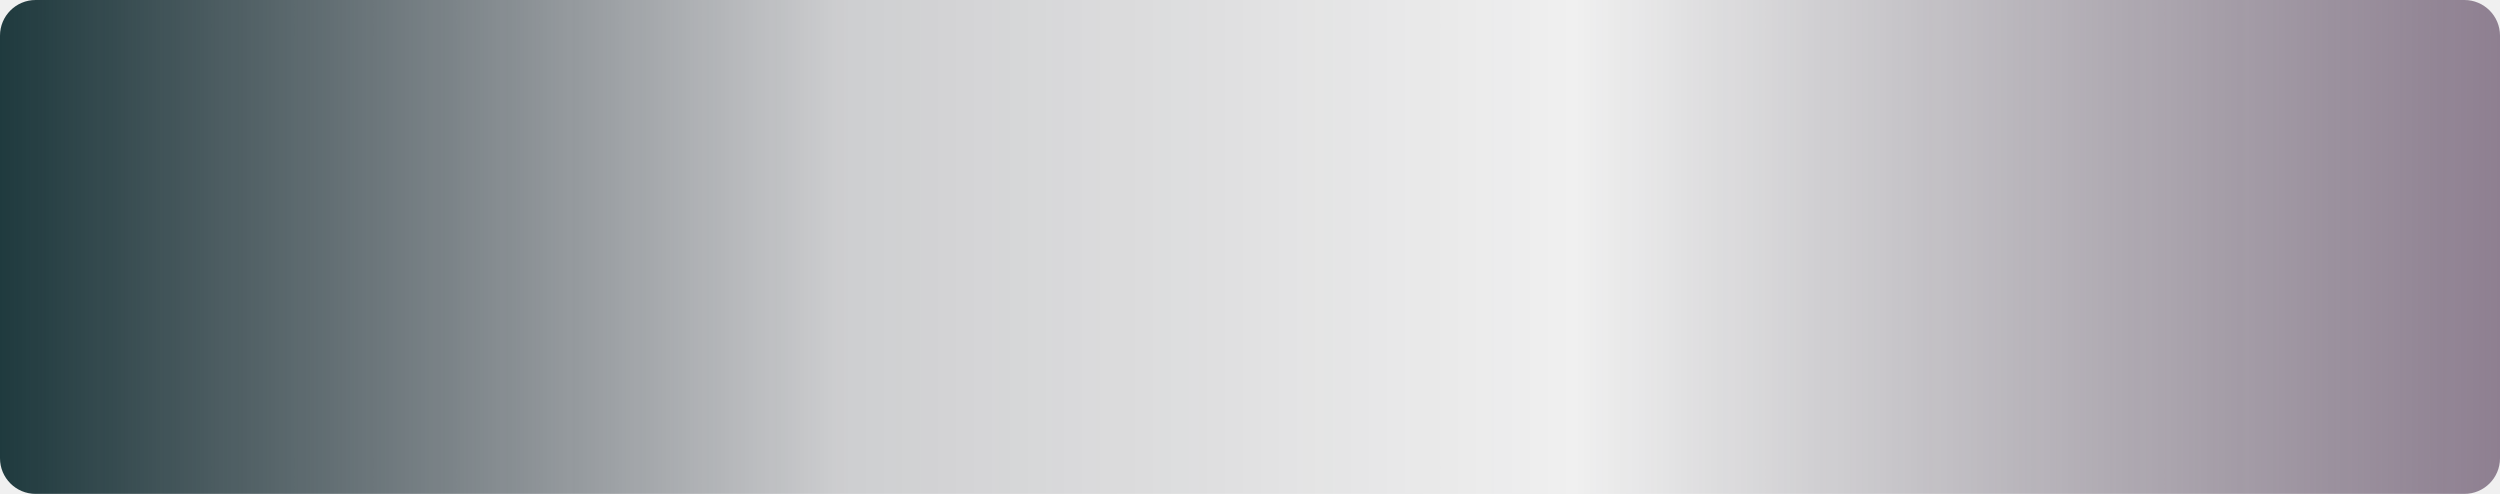
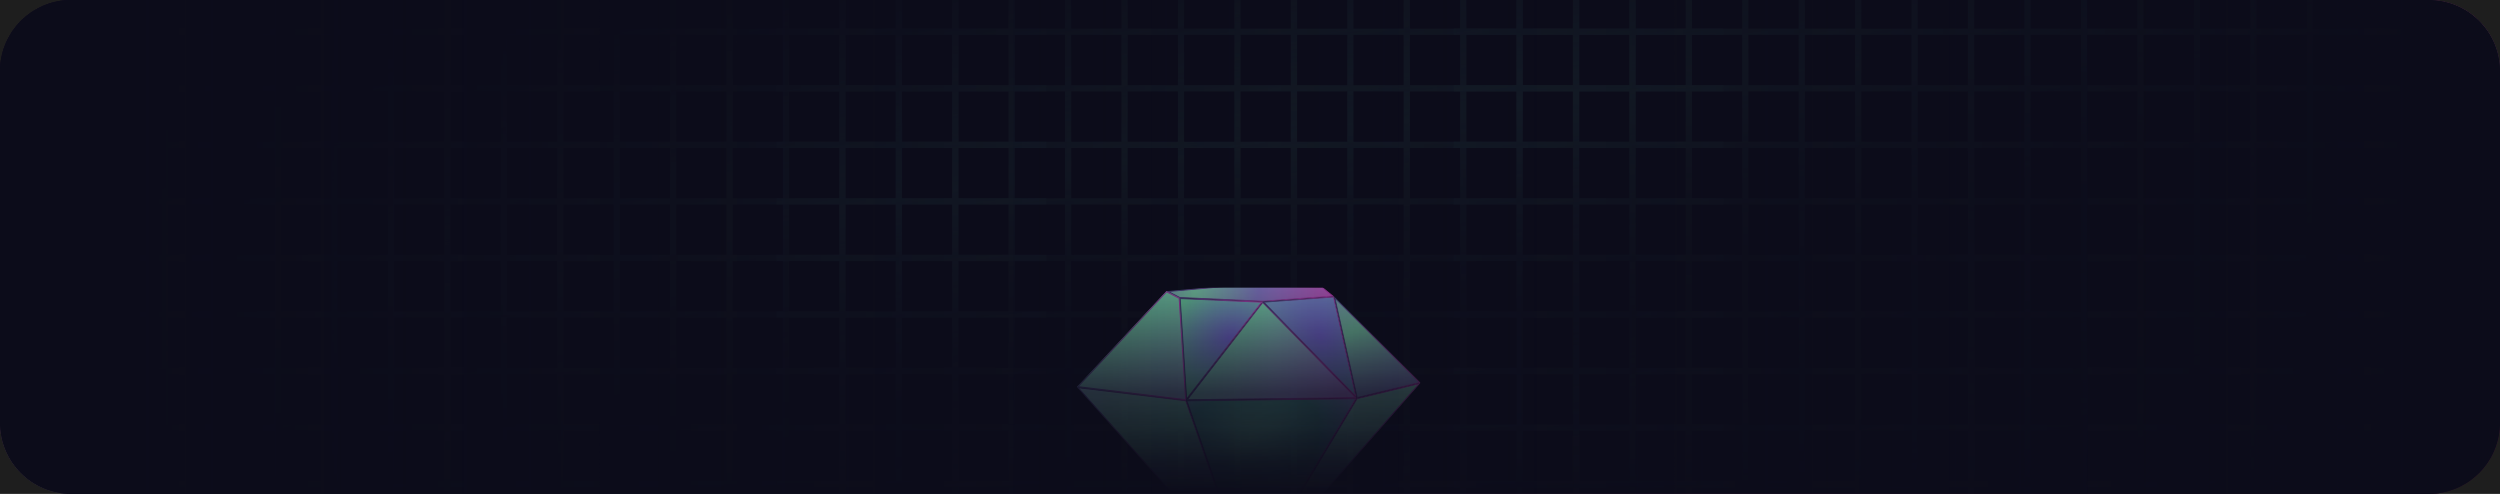
<svg xmlns="http://www.w3.org/2000/svg" width="982" height="194" viewBox="0 0 982 194" fill="none">
-   <rect width="982" height="194" rx="14" fill="url(#paint0_linear_6235_12674)" />
+   <rect width="982" height="194" fill="#1E1E1E" />
+   <rect width="982" height="194" rx="28" fill="#0B0B27" />
+   <rect width="982" height="194" rx="28" fill="url(#paint0_radial_0_1)" />
+   <rect width="982" height="194" rx="28" fill="#0C0C1A" />
+   <mask id="mask0_0_1" style="mask-type:alpha" maskUnits="userSpaceOnUse" x="0" y="0" width="982" height="194">
+     <rect width="982" height="194" rx="28" fill="url(#paint1_radial_0_1)" />
+   </mask>
+   <g mask="url(#mask0_0_1)">
+     <path fill-rule="evenodd" clip-rule="evenodd" d="M376.51 -48H374.046V-10.979H354.338V-48H351.874V-10.979H332.166V-48H329.702V-10.979H309.993V-48H307.53V-10.979H287.821V-48H285.358V-10.979H265.649V-48H263.185V-10.979H243.477V-48H241.013V-10.979H221.305V-48H218.841V-10.979H199.132V-48H196.669V-10.979H176.96V-48H174.497V-10.979H154.788V-48H152.324V-10.979H132.616V-48H130.152V-10.979H110.444V-48H107.98V-10.979H88.272V-48H85.808V-10.979H66.099V-48H63.636V-10.979H39V-8.511H63.636V11.234H39V13.702H63.636V33.447H39V35.915H63.636V55.66H39V58.128H63.636V77.872H39V80.34H63.636V100.085H39V102.553H63.636V122.298H39V124.766H63.636V144.511H39V146.979H63.636V166.723H39V169.191H63.636V188.936H39V191.404H63.636V242H66.099V191.404H85.808V242H88.272V191.404H107.98V242H110.444V191.404H130.152V242H132.616V191.404H152.324V242H154.788V191.404H174.497V242H176.96V191.404H196.669V242H199.132V191.404H218.841V242H221.305V191.404H241.013V242H243.477V191.404H263.185V242H265.649V191.404H285.358V242H287.821V191.404H307.53V242H309.993V191.404H329.702V242H332.166V191.404H351.874V242H354.338V191.404H374.046V242H376.51V191.404H411V188.936H376.51V169.191H411V166.723H376.51V146.979H411V144.511H376.51V124.766H411V122.298H376.51V102.553H411V100.085H376.51V80.34H411V77.872H376.51V58.128H411V55.66H376.51V35.915H411V33.447H376.51V13.702H411V11.234H376.51V-8.511H411V-10.979H376.51V-48ZM66.099 188.936H85.808V169.191H66.099V188.936ZM66.099 166.723H85.808V146.979H66.099V166.723ZM66.099 144.511H85.808V124.766H66.099V144.511ZM66.099 122.298H85.808V102.553H66.099V122.298ZM66.099 100.085H85.808V80.34H66.099V100.085ZM66.099 77.872H85.808V58.128H66.099V77.872ZM66.099 55.66H85.808V35.915H66.099V55.66ZM66.099 33.447H85.808V13.702H66.099V33.447ZM66.099 11.234H85.808V-8.511H66.099V11.234ZM88.272 11.234V-8.511H107.98V11.234H88.272ZM88.272 33.447V13.702H107.98V33.447H88.272ZM88.272 55.66V35.915H107.98V55.66H88.272ZM88.272 77.872V58.128H107.98V77.872H88.272ZM88.272 100.085V80.34H107.98V100.085H88.272ZM88.272 122.298V102.553H107.98V122.298H88.272ZM88.272 144.511V124.766H107.98V144.511H88.272ZM88.272 166.723V146.979H107.98V166.723H88.272ZM88.272 188.936V169.191H107.98V188.936H88.272ZM110.444 188.936H130.152V169.191H110.444V188.936ZM110.444 166.723H130.152V146.979H110.444V166.723ZM110.444 144.511H130.152V124.766H110.444V144.511ZM110.444 122.298H130.152V102.553H110.444V122.298ZM110.444 100.085H130.152V80.34H110.444V100.085ZM110.444 77.872H130.152V58.128H110.444V77.872ZM110.444 55.66H130.152V35.915H110.444V55.66ZM110.444 33.447H130.152V13.702H110.444V33.447ZM110.444 11.234H130.152V-8.511H110.444V11.234ZM132.616 11.234V-8.511H152.324V11.234H132.616ZM132.616 33.447V13.702H152.324V33.447H132.616ZM132.616 55.66V35.915H152.324V55.66H132.616ZM132.616 77.872V58.128H152.324V77.872H132.616ZM132.616 100.085V80.34H152.324V100.085H132.616ZM132.616 122.298V102.553H152.324V122.298H132.616ZM132.616 144.511V124.766H152.324V144.511H132.616ZM132.616 166.723V146.979H152.324V166.723H132.616ZM132.616 188.936V169.191H152.324V188.936H132.616ZM154.788 188.936H174.497V169.191H154.788V188.936ZM154.788 166.723H174.497V146.979H154.788V166.723ZM154.788 144.511H174.497V124.766H154.788V144.511ZM154.788 122.298H174.497V102.553H154.788V122.298ZM154.788 100.085H174.497V80.34H154.788V100.085ZM154.788 77.872H174.497V58.128H154.788V77.872ZM154.788 55.66H174.497V35.915H154.788V55.66ZM154.788 33.447H174.497V13.702H154.788V33.447ZM154.788 11.234H174.497V-8.511H154.788V11.234ZM176.96 11.234V-8.511H196.669V11.234H176.96ZM176.96 33.447V13.702H196.669V33.447H176.96ZM176.96 55.66V35.915H196.669V55.66H176.96ZM176.96 77.872V58.128H196.669V77.872H176.96ZM176.96 100.085V80.34H196.669V100.085H176.96ZM176.96 122.298V102.553H196.669V122.298H176.96ZM176.96 144.511V124.766H196.669V144.511H176.96ZM176.96 166.723V146.979H196.669V166.723H176.96ZM176.96 188.936V169.191H196.669V188.936H176.96ZM199.132 188.936H218.841V169.191H199.132V188.936ZM199.132 166.723H218.841V146.979H199.132V166.723ZM199.132 144.511H218.841V124.766H199.132V144.511ZM199.132 122.298H218.841V102.553H199.132V122.298ZM199.132 100.085H218.841V80.34H199.132V100.085ZM199.132 77.872H218.841V58.128H199.132V77.872ZM199.132 55.66H218.841V35.915H199.132V55.66ZM199.132 33.447H218.841V13.702H199.132V33.447ZM199.132 11.234H218.841V-8.511H199.132V11.234ZM221.305 11.234V-8.511H241.013V11.234H221.305ZM221.305 33.447V13.702H241.013V33.447H221.305ZM221.305 55.66V35.915H241.013V55.66H221.305ZM221.305 77.872V58.128H241.013V77.872H221.305ZM221.305 100.085V80.34H241.013V100.085H221.305ZM221.305 122.298V102.553H241.013V122.298H221.305ZM221.305 144.511V124.766H241.013V144.511H221.305ZM221.305 166.723V146.979H241.013V166.723H221.305ZM221.305 188.936V169.191H241.013V188.936H221.305ZM243.477 188.936H263.185V169.191H243.477V188.936ZM243.477 166.723H263.185V146.979H243.477V166.723ZM243.477 144.511H263.185V124.766H243.477V144.511ZM243.477 122.298H263.185V102.553H243.477V122.298ZM243.477 100.085H263.185V80.34H243.477V100.085ZM243.477 77.872H263.185V58.128H243.477V77.872ZM243.477 55.66H263.185V35.915H243.477V55.66ZM243.477 33.447H263.185V13.702H243.477V33.447ZM243.477 11.234H263.185V-8.511H243.477V11.234ZM265.649 11.234V-8.511H285.358V11.234H265.649ZM265.649 33.447V13.702H285.358V33.447H265.649ZM265.649 55.66V35.915H285.358V55.66H265.649ZM265.649 77.872V58.128H285.358V77.872H265.649ZM265.649 100.085V80.34H285.358V100.085H265.649ZM265.649 122.298V102.553H285.358V122.298H265.649ZM265.649 144.511V124.766H285.358V144.511H265.649ZM265.649 166.723V146.979H285.358V166.723H265.649ZM265.649 188.936V169.191H285.358V188.936H265.649ZM287.821 188.936H307.53V169.191H287.821V188.936ZM287.821 166.723H307.53V146.979H287.821V166.723ZM287.821 144.511H307.53V124.766H287.821V144.511ZM287.821 122.298H307.53V102.553H287.821V122.298ZM287.821 100.085H307.53V80.34H287.821V100.085ZM287.821 77.872H307.53V58.128H287.821V77.872ZM287.821 55.66H307.53V35.915H287.821V55.66ZM287.821 33.447H307.53V13.702H287.821V33.447ZM287.821 11.234H307.53V-8.511H287.821V11.234ZM309.993 11.234V-8.511H329.702V11.234H309.993ZM309.993 33.447V13.702H329.702V33.447H309.993ZM309.993 55.66V35.915H329.702V55.66H309.993ZM309.993 77.872V58.128H329.702V77.872H309.993ZM309.993 100.085V80.34H329.702V100.085H309.993ZM309.993 122.298V102.553H329.702V122.298H309.993ZM309.993 144.511V124.766H329.702V144.511H309.993ZM309.993 166.723V146.979H329.702V166.723H309.993ZM309.993 188.936V169.191H329.702V188.936H309.993ZM332.166 188.936H351.874V169.191H332.166V188.936ZM332.166 166.723H351.874V146.979H332.166V166.723ZM332.166 144.511H351.874V124.766H332.166V144.511ZM332.166 122.298H351.874V102.553H332.166V122.298ZM332.166 100.085H351.874V80.34H332.166V100.085ZM332.166 77.872H351.874V58.128H332.166V77.872ZM332.166 55.66H351.874V35.915H332.166V55.66ZM332.166 33.447H351.874V13.702H332.166V33.447ZM332.166 11.234H351.874V-8.511H332.166V11.234ZM354.338 11.234V-8.511H374.046V11.234H354.338ZM354.338 33.447V13.702H374.046V33.447H354.338ZM354.338 55.66V35.915H374.046V55.66H354.338ZM354.338 77.872V58.128H374.046V77.872H354.338ZM354.338 100.085V80.34H374.046V100.085H354.338ZM354.338 122.298V102.553H374.046V122.298H354.338ZM354.338 144.511V124.766H374.046V144.511H354.338ZM354.338 166.723V146.979H374.046V166.723H354.338ZM354.338 188.936V169.191H374.046V188.936H354.338Z" fill="url(#paint2_linear_0_1)" />
+     <path fill-rule="evenodd" clip-rule="evenodd" d="M642.51 -48H640.046V-10.979H620.338V-48H617.874V-10.979H598.166V-48H595.702V-10.979H575.993V-48H573.53V-10.979H553.821V-48H551.358V-10.979H531.649V-48H529.185V-10.979H509.477V-48H507.013V-10.979H487.305V-48H484.841V-10.979H465.132V-48H462.669V-10.979H442.96V-48H440.497V-10.979H420.788V-48H418.324V-10.979H398.616V-48H396.152V-10.979H376.444V-48H373.98V-10.979H354.272V-48H351.808V-10.979H332.099V-48H329.636V-10.979H305V-8.511H329.636V11.234H305V13.702H329.636V33.447H305V35.915H329.636V55.66H305V58.128H329.636V77.872H305V80.34H329.636V100.085H305V102.553H329.636V122.298H305V124.766H329.636V144.511H305V146.979H329.636V166.723H305V169.191H329.636V188.936H305V191.404H329.636V242H332.099V191.404H351.808V242H354.272V191.404H373.98V242H376.444V191.404H396.152V242H398.616V191.404H418.324V242H420.788V191.404H440.497V242H442.96V191.404H462.669V242H465.132V191.404H484.841V242H487.305V191.404H507.013V242H509.477V191.404H529.185V242H531.649V191.404H551.358V242H553.821V191.404H573.53V242H575.993V191.404H595.702V242H598.166V191.404H617.874V242H620.338V191.404H640.046V242H642.51V191.404H677V188.936H642.51V169.191H677V166.723H642.51V146.979H677V144.511H642.51V124.766H677V122.298H642.51V102.553H677V100.085H642.51V80.34H677V77.872H642.51V58.128H677V55.66H642.51V35.915H677V33.447H642.51V13.702H677V11.234H642.51V-8.511H677V-10.979H642.51V-48ZM332.099 188.936H351.808V169.191H332.099V188.936ZM332.099 166.723H351.808V146.979H332.099V166.723ZM332.099 144.511H351.808V124.766H332.099V144.511ZM332.099 122.298H351.808V102.553H332.099V122.298ZM332.099 100.085H351.808V80.34H332.099V100.085ZM332.099 77.872H351.808V58.128H332.099V77.872ZM332.099 55.66H351.808V35.915H332.099V55.66ZM332.099 33.447H351.808V13.702H332.099V33.447ZM332.099 11.234H351.808V-8.511H332.099V11.234ZM354.272 11.234V-8.511H373.98V11.234H354.272ZM354.272 33.447V13.702H373.98V33.447H354.272ZM354.272 55.66V35.915H373.98V55.66H354.272ZM354.272 77.872V58.128H373.98V77.872H354.272ZM354.272 100.085V80.34H373.98V100.085H354.272ZM354.272 122.298V102.553H373.98V122.298H354.272ZM354.272 144.511V124.766H373.98V144.511H354.272ZM354.272 166.723V146.979H373.98V166.723H354.272ZM354.272 188.936V169.191H373.98V188.936H354.272ZM376.444 188.936H396.152V169.191H376.444V188.936ZM376.444 166.723H396.152V146.979H376.444V166.723ZM376.444 144.511H396.152V124.766H376.444V144.511ZM376.444 122.298H396.152V102.553H376.444V122.298ZM376.444 100.085H396.152V80.34H376.444V100.085ZM376.444 77.872H396.152V58.128H376.444V77.872ZM376.444 55.66H396.152V35.915H376.444V55.66ZM376.444 33.447H396.152V13.702H376.444V33.447ZM376.444 11.234H396.152V-8.511H376.444V11.234ZM398.616 11.234V-8.511H418.324V11.234H398.616ZM398.616 33.447V13.702H418.324V33.447H398.616ZM398.616 55.66V35.915H418.324V55.66H398.616ZM398.616 77.872V58.128H418.324V77.872H398.616ZM398.616 100.085V80.34H418.324V100.085H398.616ZM398.616 122.298V102.553H418.324V122.298H398.616ZM398.616 144.511V124.766H418.324V144.511H398.616ZM398.616 166.723V146.979H418.324V166.723H398.616ZM398.616 188.936V169.191H418.324V188.936H398.616ZM420.788 188.936H440.497V169.191H420.788V188.936ZM420.788 166.723H440.497V146.979H420.788V166.723ZM420.788 144.511H440.497V124.766H420.788V144.511ZM420.788 122.298H440.497V102.553H420.788V122.298ZM420.788 100.085H440.497V80.34H420.788V100.085ZM420.788 77.872H440.497V58.128H420.788V77.872ZM420.788 55.66H440.497V35.915H420.788V55.66ZM420.788 33.447H440.497V13.702H420.788V33.447ZM420.788 11.234H440.497V-8.511H420.788V11.234ZM442.96 11.234V-8.511H462.669V11.234H442.96ZM442.96 33.447V13.702H462.669V33.447H442.96ZM442.96 55.66V35.915H462.669V55.66H442.96ZM442.96 77.872V58.128H462.669V77.872H442.96ZM442.96 100.085V80.34H462.669V100.085H442.96ZM442.96 122.298V102.553H462.669V122.298H442.96ZM442.96 144.511V124.766H462.669V144.511H442.96ZM442.96 166.723V146.979H462.669V166.723H442.96ZM442.96 188.936V169.191H462.669V188.936H442.96ZM465.132 188.936H484.841V169.191H465.132V188.936ZM465.132 166.723H484.841V146.979H465.132V166.723ZM465.132 144.511H484.841V124.766H465.132V144.511ZM465.132 122.298H484.841V102.553H465.132V122.298ZM465.132 100.085H484.841V80.34H465.132V100.085ZM465.132 77.872H484.841V58.128H465.132V77.872ZM465.132 55.66H484.841V35.915H465.132V55.66ZM465.132 33.447H484.841V13.702H465.132V33.447ZM465.132 11.234H484.841V-8.511H465.132V11.234ZM487.305 11.234V-8.511H507.013V11.234H487.305ZM487.305 33.447V13.702H507.013V33.447H487.305ZM487.305 55.66V35.915H507.013V55.66H487.305ZM487.305 77.872V58.128H507.013V77.872H487.305ZM487.305 100.085V80.34H507.013V100.085H487.305ZM487.305 122.298V102.553H507.013V122.298H487.305ZM487.305 144.511V124.766H507.013V144.511H487.305ZM487.305 166.723V146.979H507.013V166.723H487.305ZM487.305 188.936V169.191H507.013V188.936H487.305ZM509.477 188.936H529.185V169.191H509.477V188.936ZM509.477 166.723H529.185V146.979H509.477V166.723ZM509.477 144.511H529.185V124.766H509.477V144.511ZM509.477 122.298H529.185V102.553H509.477V122.298ZM509.477 100.085H529.185V80.34H509.477V100.085ZM509.477 77.872H529.185V58.128H509.477V77.872ZM509.477 55.66H529.185V35.915H509.477V55.66ZM509.477 33.447H529.185V13.702H509.477V33.447ZM509.477 11.234H529.185V-8.511H509.477V11.234ZM531.649 11.234V-8.511H551.358V11.234H531.649ZM531.649 33.447V13.702H551.358V33.447H531.649ZM531.649 55.66V35.915H551.358V55.66H531.649ZM531.649 77.872V58.128H551.358V77.872H531.649ZM531.649 100.085V80.34H551.358V100.085H531.649ZM531.649 122.298V102.553H551.358V122.298H531.649ZM531.649 144.511V124.766H551.358V144.511H531.649ZM531.649 166.723V146.979H551.358V166.723H531.649ZM531.649 188.936V169.191H551.358V188.936H531.649ZM553.821 188.936H573.53V169.191H553.821V188.936ZM553.821 166.723H573.53V146.979H553.821V166.723ZM553.821 144.511H573.53V124.766H553.821V144.511ZM553.821 122.298H573.53V102.553H553.821V122.298ZM553.821 100.085H573.53V80.34H553.821V100.085ZM553.821 77.872H573.53V58.128H553.821V77.872ZM553.821 55.66H573.53V35.915H553.821V55.66ZM553.821 33.447H573.53V13.702H553.821V33.447ZM553.821 11.234H573.53V-8.511H553.821V11.234ZM575.993 11.234V-8.511H595.702V11.234H575.993ZM575.993 33.447V13.702H595.702V33.447H575.993ZM575.993 55.66V35.915H595.702V55.66H575.993ZM575.993 77.872V58.128H595.702V77.872H575.993ZM575.993 100.085V80.34H595.702V100.085H575.993ZM575.993 122.298V102.553H595.702V122.298H575.993ZM575.993 144.511V124.766H595.702V144.511H575.993ZM575.993 166.723V146.979H595.702V166.723H575.993ZM575.993 188.936V169.191H595.702V188.936H575.993ZM598.166 188.936H617.874V169.191H598.166V188.936ZM598.166 166.723H617.874V146.979H598.166V166.723ZM598.166 144.511H617.874V124.766H598.166V144.511ZM598.166 122.298H617.874V102.553H598.166V122.298ZM598.166 100.085H617.874V80.34H598.166V100.085ZM598.166 77.872H617.874V58.128H598.166V77.872ZM598.166 55.66H617.874V35.915H598.166V55.66ZM598.166 33.447H617.874V13.702H598.166V33.447ZM598.166 11.234H617.874V-8.511H598.166V11.234ZM620.338 11.234V-8.511H640.046V11.234H620.338ZM620.338 33.447V13.702H640.046V33.447H620.338ZM620.338 55.66V35.915H640.046V55.66H620.338ZM620.338 77.872V58.128H640.046V77.872H620.338ZM620.338 100.085V80.34H640.046V100.085H620.338ZM620.338 122.298V102.553H640.046V122.298H620.338ZM620.338 144.511V124.766H640.046V144.511H620.338ZM620.338 166.723V146.979H640.046V166.723H620.338ZM620.338 188.936V169.191H640.046V188.936H620.338Z" fill="url(#paint3_linear_0_1)" />
+     <path fill-rule="evenodd" clip-rule="evenodd" d="M908.51 -48H906.046V-10.979H886.338V-48H883.874V-10.979H864.166V-48H861.702V-10.979H841.993V-48H839.53V-10.979H819.821V-48H817.358V-10.979H797.649V-48H795.185V-10.979H775.477V-48H773.013V-10.979H753.305V-48H750.841V-10.979H731.132V-48H728.669V-10.979H708.96V-48H706.497V-10.979H686.788V-48H684.324V-10.979H664.616V-48H662.152V-10.979H642.444V-48H639.98V-10.979H620.272V-48H617.808V-10.979H598.099V-48H595.636V-10.979H571V-8.511H595.636V11.234H571V13.702H595.636V33.447H571V35.915H595.636V55.66H571V58.128H595.636V77.872H571V80.34H595.636V100.085H571V102.553H595.636V122.298H571V124.766H595.636V144.511H571V146.979H595.636V166.723H571V169.191H595.636V188.936H571V191.404H595.636V242H598.099V191.404H617.808V242H620.272V191.404H639.98V242H642.444V191.404H662.152V242H664.616V191.404H684.324V242H686.788V191.404H706.497V242H708.96V191.404H728.669V242H731.132V191.404H750.841V242H753.305V191.404H773.013V242H775.477V191.404H795.185V242H797.649V191.404H817.358V242H819.821V191.404H839.53V242H841.993V191.404H861.702V242H864.166V191.404H883.874V242H886.338V191.404H906.046V242H908.51V191.404H943V188.936H908.51V169.191H943V166.723H908.51V146.979H943V144.511H908.51V124.766H943V122.298H908.51V102.553H943V100.085H908.51V80.34H943V77.872H908.51V58.128H943V55.66H908.51V35.915H943V33.447H908.51V13.702H943V11.234H908.51V-8.511H943V-10.979H908.51V-48ZM598.099 188.936H617.808V169.191H598.099V188.936ZM598.099 166.723H617.808V146.979H598.099V166.723ZM598.099 144.511H617.808V124.766H598.099V144.511ZM598.099 122.298H617.808V102.553H598.099V122.298ZM598.099 100.085H617.808V80.34H598.099V100.085ZM598.099 77.872H617.808V58.128H598.099V77.872ZM598.099 55.66H617.808V35.915H598.099V55.66ZM598.099 33.447H617.808V13.702H598.099V33.447ZM598.099 11.234H617.808V-8.511H598.099V11.234ZM620.272 11.234V-8.511H639.98V11.234H620.272ZM620.272 33.447V13.702H639.98V33.447H620.272ZM620.272 55.66V35.915H639.98V55.66H620.272ZM620.272 77.872V58.128H639.98V77.872H620.272ZM620.272 100.085V80.34H639.98V100.085H620.272ZM620.272 122.298V102.553H639.98V122.298H620.272ZM620.272 144.511V124.766H639.98V144.511H620.272ZM620.272 166.723V146.979H639.98V166.723H620.272ZM620.272 188.936V169.191H639.98V188.936H620.272ZM642.444 188.936H662.152V169.191H642.444V188.936ZM642.444 166.723H662.152V146.979H642.444V166.723ZM642.444 144.511H662.152V124.766H642.444V144.511ZM642.444 122.298H662.152V102.553H642.444V122.298ZM642.444 100.085H662.152V80.34H642.444V100.085ZM642.444 77.872H662.152V58.128H642.444V77.872ZM642.444 55.66H662.152V35.915H642.444V55.66ZM642.444 33.447H662.152V13.702H642.444V33.447ZM642.444 11.234H662.152V-8.511H642.444V11.234ZM664.616 11.234V-8.511H684.324V11.234H664.616ZM664.616 33.447V13.702H684.324V33.447H664.616ZM664.616 55.66V35.915H684.324V55.66H664.616ZM664.616 77.872V58.128H684.324V77.872H664.616ZM664.616 100.085V80.34H684.324V100.085H664.616ZM664.616 122.298V102.553H684.324V122.298H664.616ZM664.616 144.511V124.766H684.324V144.511H664.616ZM664.616 166.723V146.979H684.324V166.723H664.616ZM664.616 188.936V169.191H684.324V188.936H664.616ZM686.788 188.936H706.497V169.191H686.788V188.936ZM686.788 166.723H706.497V146.979H686.788V166.723ZM686.788 144.511H706.497V124.766H686.788V144.511ZM686.788 122.298H706.497V102.553H686.788V122.298ZM686.788 100.085H706.497V80.34H686.788V100.085ZM686.788 77.872H706.497V58.128H686.788V77.872ZM686.788 55.66H706.497V35.915H686.788V55.66ZM686.788 33.447H706.497V13.702H686.788V33.447ZM686.788 11.234H706.497V-8.511H686.788V11.234ZM708.96 11.234V-8.511H728.669V11.234H708.96ZM708.96 33.447V13.702H728.669V33.447H708.96ZM708.96 55.66V35.915H728.669V55.66H708.96ZM708.96 77.872V58.128H728.669V77.872H708.96ZM708.96 100.085V80.34H728.669V100.085H708.96ZM708.96 122.298V102.553H728.669V122.298H708.96ZM708.96 144.511V124.766H728.669V144.511H708.96ZM708.96 166.723V146.979H728.669V166.723H708.96ZM708.96 188.936V169.191H728.669V188.936H708.96ZM731.132 188.936H750.841V169.191H731.132V188.936ZM731.132 166.723H750.841V146.979H731.132V166.723ZM731.132 144.511H750.841V124.766H731.132V144.511ZM731.132 122.298H750.841V102.553H731.132V122.298ZM731.132 100.085H750.841V80.34H731.132V100.085ZM731.132 77.872H750.841V58.128H731.132V77.872ZM731.132 55.66H750.841V35.915H731.132V55.66ZM731.132 33.447H750.841V13.702H731.132V33.447ZM731.132 11.234H750.841V-8.511H731.132V11.234ZM753.305 11.234V-8.511H773.013V11.234H753.305ZM753.305 33.447V13.702H773.013V33.447H753.305ZM753.305 55.66V35.915H773.013V55.66H753.305ZM753.305 77.872V58.128H773.013V77.872H753.305ZM753.305 100.085V80.34H773.013V100.085H753.305ZM753.305 122.298V102.553H773.013V122.298H753.305ZM753.305 144.511V124.766H773.013V144.511H753.305ZM753.305 166.723V146.979H773.013V166.723H753.305ZM753.305 188.936V169.191H773.013V188.936H753.305ZM775.477 188.936H795.185V169.191H775.477V188.936ZM775.477 166.723H795.185V146.979H775.477V166.723ZM775.477 144.511H795.185V124.766H775.477V144.511ZM775.477 122.298H795.185V102.553H775.477V122.298ZM775.477 100.085H795.185V80.34H775.477V100.085ZM775.477 77.872H795.185V58.128H775.477V77.872ZM775.477 55.66H795.185V35.915H775.477V55.66ZM775.477 33.447H795.185V13.702H775.477V33.447ZM775.477 11.234H795.185V-8.511H775.477V11.234ZM797.649 11.234V-8.511H817.358V11.234H797.649ZM797.649 33.447V13.702H817.358V33.447H797.649ZM797.649 55.66V35.915H817.358V55.66H797.649ZM797.649 77.872V58.128H817.358V77.872H797.649ZM797.649 100.085V80.34H817.358V100.085H797.649ZM797.649 122.298V102.553H817.358V122.298H797.649ZM797.649 144.511V124.766H817.358V144.511H797.649ZM797.649 166.723V146.979H817.358V166.723H797.649ZM797.649 188.936V169.191H817.358V188.936H797.649ZM819.821 188.936H839.53V169.191H819.821V188.936ZM819.821 166.723H839.53V146.979H819.821V166.723ZM819.821 144.511H839.53V124.766H819.821V144.511ZM819.821 122.298H839.53V102.553H819.821V122.298ZM819.821 100.085H839.53V80.34H819.821V100.085ZM819.821 77.872H839.53V58.128H819.821V77.872ZM819.821 55.66H839.53V35.915H819.821V55.66ZM819.821 33.447H839.53V13.702H819.821V33.447ZM819.821 11.234H839.53V-8.511H819.821V11.234ZM841.993 11.234V-8.511H861.702V11.234H841.993ZM841.993 33.447V13.702H861.702V33.447H841.993ZM841.993 55.66V35.915H861.702V55.66H841.993ZM841.993 77.872V58.128H861.702V77.872H841.993ZM841.993 100.085V80.34H861.702V100.085H841.993ZM841.993 122.298V102.553H861.702V122.298H841.993ZM841.993 144.511V124.766H861.702V144.511H841.993ZM841.993 166.723V146.979H861.702V166.723H841.993ZM841.993 188.936V169.191H861.702V188.936H841.993ZM864.166 188.936H883.874V169.191H864.166V188.936ZM864.166 166.723H883.874V146.979H864.166V166.723ZM864.166 144.511H883.874V124.766H864.166V144.511ZM864.166 122.298H883.874V102.553H864.166V122.298ZM864.166 100.085H883.874V80.34H864.166V100.085ZM864.166 77.872H883.874V58.128H864.166V77.872ZM864.166 55.66H883.874V35.915H864.166V55.66ZM864.166 33.447H883.874V13.702H864.166V33.447ZM864.166 11.234H883.874V-8.511H864.166V11.234ZM886.338 11.234V-8.511H906.046V11.234H886.338ZM886.338 33.447V13.702H906.046V33.447H886.338ZM886.338 55.66V35.915H906.046V55.66H886.338ZM886.338 77.872V58.128H906.046V77.872H886.338ZM886.338 100.085V80.34H906.046V100.085H886.338ZM886.338 122.298V102.553H906.046V122.298H886.338ZM886.338 144.511V124.766H906.046V144.511H886.338ZM886.338 166.723V146.979H906.046V166.723H886.338ZM886.338 188.936V169.191H906.046V188.936H886.338Z" fill="url(#paint4_linear_0_1)" />
+   </g>
+   <mask id="mask1_0_1" style="mask-type:alpha" maskUnits="userSpaceOnUse" x="423" y="113" width="135" height="81">
+     <path d="M423 113H558V194H423V113Z" fill="url(#paint5_linear_0_1)" />
+   </mask>
+   <g mask="url(#mask1_0_1)">
+     <path d="M486.43 112.061L519.284 112.866L523.488 116.281L495.966 118.324L463.413 116.871L458.88 114.498L486.43 112.061Z" fill="url(#paint6_radial_0_1)" stroke="url(#paint7_linear_0_1)" stroke-width="0.396" />
+     <mask id="path-10-inside-1_0_1" fill="white">
+       <path fill-rule="evenodd" clip-rule="evenodd" d="M423.001 152.029L423.001 152.029L423.001 152.029L423.001 152.028L423.005 152.025L458.191 114.36L463.361 117.066L463.362 117.065L463.362 117.066L465.947 157.232L423.001 152.029Z" />
+     </mask>
+     <path fill-rule="evenodd" clip-rule="evenodd" d="M423.001 152.029L423.001 152.029L423.001 152.029L423.001 152.028L423.005 152.025L458.191 114.36L463.361 117.066L463.362 117.065L463.362 117.066L465.947 157.232L423.001 152.029Z" fill="url(#paint8_radial_0_1)" />
+     <path d="M423.001 152.029L422.711 151.759L423.26 152.329L423.001 152.029ZM423.001 152.029L423.049 151.635L422.875 151.614L422.742 151.729L423.001 152.029ZM423.001 152.029L423.291 152.299L423.823 151.728L423.049 151.635L423.001 152.029ZM423.001 152.028L422.741 151.729L422.065 152.315L422.953 152.422L423.001 152.028ZM423.005 152.025L423.264 152.324L423.28 152.31L423.294 152.295L423.005 152.025ZM458.191 114.36L458.375 114.009L458.107 113.869L457.902 114.09L458.191 114.36ZM463.361 117.066L463.177 117.417L463.416 117.542L463.62 117.365L463.361 117.066ZM463.362 117.065L463.757 117.048L463.721 116.231L463.102 116.766L463.362 117.065ZM463.362 117.066L462.966 117.084L462.966 117.092L463.362 117.066ZM465.947 157.232L465.899 157.625L466.373 157.683L466.342 157.207L465.947 157.232ZM423.26 152.329L423.261 152.328L422.742 151.729L422.741 151.73L423.26 152.329ZM422.712 151.758L422.711 151.759L423.29 152.299L423.291 152.299L422.712 151.758ZM422.953 152.422L422.954 152.422L423.049 151.635L423.048 151.635L422.953 152.422ZM422.746 151.725L422.741 151.729L423.26 152.328L423.264 152.324L422.746 151.725ZM457.902 114.09L422.716 151.754L423.294 152.295L458.48 114.63L457.902 114.09ZM463.545 116.715L458.375 114.009L458.007 114.711L463.177 117.417L463.545 116.715ZM463.102 116.766L463.102 116.766L463.62 117.365L463.621 117.365L463.102 116.766ZM463.757 117.049L463.757 117.048L462.966 117.083L462.966 117.084L463.757 117.049ZM466.342 157.207L463.757 117.041L462.966 117.092L465.552 157.258L466.342 157.207ZM422.954 152.422L465.899 157.625L465.995 156.839L423.049 151.635L422.954 152.422Z" fill="url(#paint9_linear_0_1)" mask="url(#path-10-inside-1_0_1)" />
+     <path d="M463.574 117.273L495.579 118.702L466.111 156.698L463.574 117.273Z" fill="url(#paint10_radial_0_1)" stroke="url(#paint11_linear_0_1)" stroke-width="0.396" />
+     <path d="M466.354 157.029L495.985 118.822L532.483 156.206L466.354 157.029Z" fill="url(#paint12_radial_0_1)" stroke="url(#paint13_linear_0_1)" stroke-width="0.396" />
+     <path d="M496.407 118.689L523.844 116.652L532.602 155.763L496.407 118.689Z" fill="url(#paint14_radial_0_1)" stroke="url(#paint15_linear_0_1)" stroke-width="0.396" />
+     <path d="M524.343 117.061L557.61 150.255L533.098 156.159L524.343 117.061Z" fill="url(#paint16_radial_0_1)" stroke="url(#paint17_linear_0_1)" stroke-width="0.396" />
+     <path d="M465.8 157.414L489.887 226.702L423.497 152.288L465.8 157.414Z" fill="url(#paint18_radial_0_1)" stroke="url(#paint19_linear_0_1)" stroke-width="0.396" />
+     <path d="M466.222 157.427L532.595 156.601L490.446 227.109L466.222 157.427Z" fill="url(#paint20_radial_0_1)" stroke="url(#paint21_linear_0_1)" stroke-width="0.396" />
+     <path d="M533.076 156.572L557.441 150.703L491.694 225.797L533.076 156.572Z" fill="url(#paint22_radial_0_1)" stroke="url(#paint23_linear_0_1)" stroke-width="0.396" />
+   </g>
+   <rect width="982" height="194" rx="28" fill="url(#paint24_linear_0_1)" />
  <defs>
-     <linearGradient id="paint0_linear_6235_12674" x1="3.65824e-06" y1="97" x2="982" y2="97" gradientUnits="userSpaceOnUse">
-       <stop stop-color="#1F3A3E" />
-       <stop offset="0.339" stop-color="#1C202C" stop-opacity="0.159" />
-       <stop offset="0.63" stop-color="#1B1B29" stop-opacity="0" />
-       <stop offset="1" stop-color="#4D3451" stop-opacity="0.6" />
+     <radialGradient id="paint0_radial_0_1" cx="0" cy="0" r="1" gradientUnits="userSpaceOnUse" gradientTransform="translate(481.75 142.5) rotate(81.4947) scale(167.34 1537.41)">
+       <stop stop-color="#1BD67C" stop-opacity="0.14" />
+       <stop offset="0.5" stop-color="#EE649E" stop-opacity="0.73" />
+       <stop offset="1" stop-color="#E20606" stop-opacity="0.07" />
+     </radialGradient>
+     <radialGradient id="paint1_radial_0_1" cx="0" cy="0" r="1" gradientUnits="userSpaceOnUse" gradientTransform="translate(481.75 142.5) rotate(81.4947) scale(167.34 1537.41)">
+       <stop stop-color="#1BD67C" stop-opacity="0.14" />
+       <stop offset="0.5" stop-color="#EE649E" stop-opacity="0.73" />
+       <stop offset="1" stop-color="#E20606" stop-opacity="0.07" />
+     </radialGradient>
+     <linearGradient id="paint2_linear_0_1" x1="223.354" y1="-21" x2="228.212" y2="198.411" gradientUnits="userSpaceOnUse">
+       <stop stop-color="#1D3036" />
+       <stop offset="1" stop-color="#1D3036" stop-opacity="0" />
+     </linearGradient>
+     <linearGradient id="paint3_linear_0_1" x1="489.354" y1="-21" x2="494.212" y2="198.411" gradientUnits="userSpaceOnUse">
+       <stop stop-color="#1D3036" />
+       <stop offset="1" stop-color="#1D3036" stop-opacity="0" />
+     </linearGradient>
+     <linearGradient id="paint4_linear_0_1" x1="755.354" y1="-21" x2="760.212" y2="198.411" gradientUnits="userSpaceOnUse">
+       <stop stop-color="#1D3036" />
+       <stop offset="1" stop-color="#1D3036" stop-opacity="0" />
+     </linearGradient>
+     <linearGradient id="paint5_linear_0_1" x1="491" y1="113" x2="491" y2="194" gradientUnits="userSpaceOnUse">
+       <stop stop-color="#D9D9D9" />
+       <stop offset="0.505" stop-color="#D9D9D9" stop-opacity="0.305" />
+       <stop offset="0.835" stop-color="#D9D9D9" stop-opacity="0.076" />
+       <stop offset="1" stop-color="#D9D9D9" stop-opacity="0" />
+     </linearGradient>
+     <radialGradient id="paint6_radial_0_1" cx="0" cy="0" r="1" gradientUnits="userSpaceOnUse" gradientTransform="translate(469.41 114.328) rotate(11.6141) scale(57.5745 232.96)">
+       <stop stop-color="#89EABB" />
+       <stop offset="0.422" stop-color="#9084D7" />
+       <stop offset="1" stop-color="#E059D3" />
+     </radialGradient>
+     <linearGradient id="paint7_linear_0_1" x1="413.014" y1="102.737" x2="510.379" y2="154.779" gradientUnits="userSpaceOnUse">
+       <stop stop-color="#161623" />
+       <stop offset="0.422" stop-color="#564D8F" />
+       <stop offset="1" stop-color="#DD40CD" />
+     </linearGradient>
+     <radialGradient id="paint8_radial_0_1" cx="0" cy="0" r="1" gradientUnits="userSpaceOnUse" gradientTransform="translate(430.322 131.936) rotate(62.2357) scale(79.0036 668.208)">
+       <stop stop-color="#81F0BB" />
+       <stop offset="0.667" stop-color="#AAA0E8" />
+       <stop offset="1" stop-color="#EAAFFF" />
+     </radialGradient>
+     <linearGradient id="paint9_linear_0_1" x1="393.52" y1="55.616" x2="474.972" y2="60.029" gradientUnits="userSpaceOnUse">
+       <stop stop-color="#161623" />
+       <stop offset="0.422" stop-color="#564D8F" />
+       <stop offset="1" stop-color="#DD40CD" />
+     </linearGradient>
+     <radialGradient id="paint10_radial_0_1" cx="0" cy="0" r="1" gradientUnits="userSpaceOnUse" gradientTransform="translate(483.244 132.7) rotate(143.212) scale(29.6132 22.4906)">
+       <stop stop-color="#8877F5" />
+       <stop offset="1" stop-color="#7AECB5" />
+     </radialGradient>
+     <linearGradient id="paint11_linear_0_1" x1="440.978" y1="62.028" x2="502.884" y2="64.746" gradientUnits="userSpaceOnUse">
+       <stop stop-color="#161623" />
+       <stop offset="0.422" stop-color="#564D8F" />
+       <stop offset="1" stop-color="#DD40CD" />
+     </linearGradient>
+     <radialGradient id="paint12_radial_0_1" cx="0" cy="0" r="1" gradientUnits="userSpaceOnUse" gradientTransform="translate(477.369 132.852) rotate(49.5619) scale(88.5208 896.682)">
+       <stop stop-color="#81F0BB" />
+       <stop offset="0.422" stop-color="#AAA0E8" />
+       <stop offset="1" stop-color="#DD40CD" />
+     </radialGradient>
+     <linearGradient id="paint13_linear_0_1" x1="419.952" y1="65.478" x2="546.293" y2="77.306" gradientUnits="userSpaceOnUse">
+       <stop stop-color="#161623" />
+       <stop offset="0.422" stop-color="#564D8F" />
+       <stop offset="1" stop-color="#DD40CD" />
+     </linearGradient>
+     <radialGradient id="paint14_radial_0_1" cx="0" cy="0" r="1" gradientUnits="userSpaceOnUse" gradientTransform="translate(518.516 131.995) rotate(63.9618) scale(56.6215 46.8448)">
+       <stop stop-color="#8877F5" />
+       <stop offset="1" stop-color="#7AECB5" />
+     </radialGradient>
+     <linearGradient id="paint15_linear_0_1" x1="470.583" y1="61.69" x2="540.749" y2="65.202" gradientUnits="userSpaceOnUse">
+       <stop stop-color="#161623" />
+       <stop offset="0.422" stop-color="#564D8F" />
+       <stop offset="1" stop-color="#DD40CD" />
+     </linearGradient>
+     <radialGradient id="paint16_radial_0_1" cx="0" cy="0" r="1" gradientUnits="userSpaceOnUse" gradientTransform="translate(529.798 131.234) rotate(67.2693) scale(75.4011 551.384)">
+       <stop stop-color="#89EABB" />
+       <stop offset="0.422" stop-color="#9084D7" />
+       <stop offset="1" stop-color="#E059D3" />
+     </radialGradient>
+     <linearGradient id="paint17_linear_0_1" x1="500.663" y1="61.689" x2="565.197" y2="64.659" gradientUnits="userSpaceOnUse">
+       <stop stop-color="#161623" />
+       <stop offset="0.422" stop-color="#564D8F" />
+       <stop offset="1" stop-color="#DD40CD" />
+     </linearGradient>
+     <radialGradient id="paint18_radial_0_1" cx="0" cy="0" r="1" gradientUnits="userSpaceOnUse" gradientTransform="translate(434.491 179.996) rotate(66.285) scale(143.61 1085.05)">
+       <stop stop-color="#81F0BB" />
+       <stop offset="0.422" stop-color="#AAA0E8" />
+       <stop offset="1" stop-color="#DD40CD" />
+     </radialGradient>
+     <linearGradient id="paint19_linear_0_1" x1="376.733" y1="48.513" x2="504.641" y2="54.685" gradientUnits="userSpaceOnUse">
+       <stop stop-color="#161623" />
+       <stop offset="0.422" stop-color="#564D8F" />
+       <stop offset="1" stop-color="#DD40CD" />
+     </linearGradient>
+     <radialGradient id="paint20_radial_0_1" cx="0" cy="0" r="1" gradientUnits="userSpaceOnUse" gradientTransform="translate(490.866 172.129) rotate(77.4712) scale(44.4512 67.0251)">
+       <stop stop-color="#81F0BB" />
+       <stop offset="0.422" stop-color="#4EAE9D" />
+       <stop offset="0.76" stop-color="#9D8FEC" />
+       <stop offset="1" stop-color="#F2A6EB" />
+     </radialGradient>
+     <linearGradient id="paint21_linear_0_1" x1="419.951" y1="58.872" x2="547.07" y2="65.344" gradientUnits="userSpaceOnUse">
+       <stop stop-color="#161623" />
+       <stop offset="0.422" stop-color="#564D8F" />
+       <stop offset="1" stop-color="#DD40CD" />
+     </linearGradient>
+     <radialGradient id="paint22_radial_0_1" cx="0" cy="0" r="1" gradientUnits="userSpaceOnUse" gradientTransform="translate(501.926 178.949) rotate(66.68) scale(146.334 1091.53)">
+       <stop stop-color="#89EABB" />
+       <stop offset="0.422" stop-color="#9084D7" />
+       <stop offset="1" stop-color="#E059D3" />
+     </radialGradient>
+     <linearGradient id="paint23_linear_0_1" x1="443.997" y1="44.569" x2="572.294" y2="50.645" gradientUnits="userSpaceOnUse">
+       <stop stop-color="#161623" />
+       <stop offset="0.422" stop-color="#564D8F" />
+       <stop offset="1" stop-color="#DD40CD" />
+     </linearGradient>
+     <linearGradient id="paint24_linear_0_1" x1="46" y1="97" x2="955.5" y2="97" gradientUnits="userSpaceOnUse">
+       <stop stop-color="#0C0C1A" />
+       <stop offset="0.5" stop-color="#0C0C1A" stop-opacity="0.3" />
+       <stop offset="1" stop-color="#0C0C1A" />
    </linearGradient>
  </defs>
</svg>
